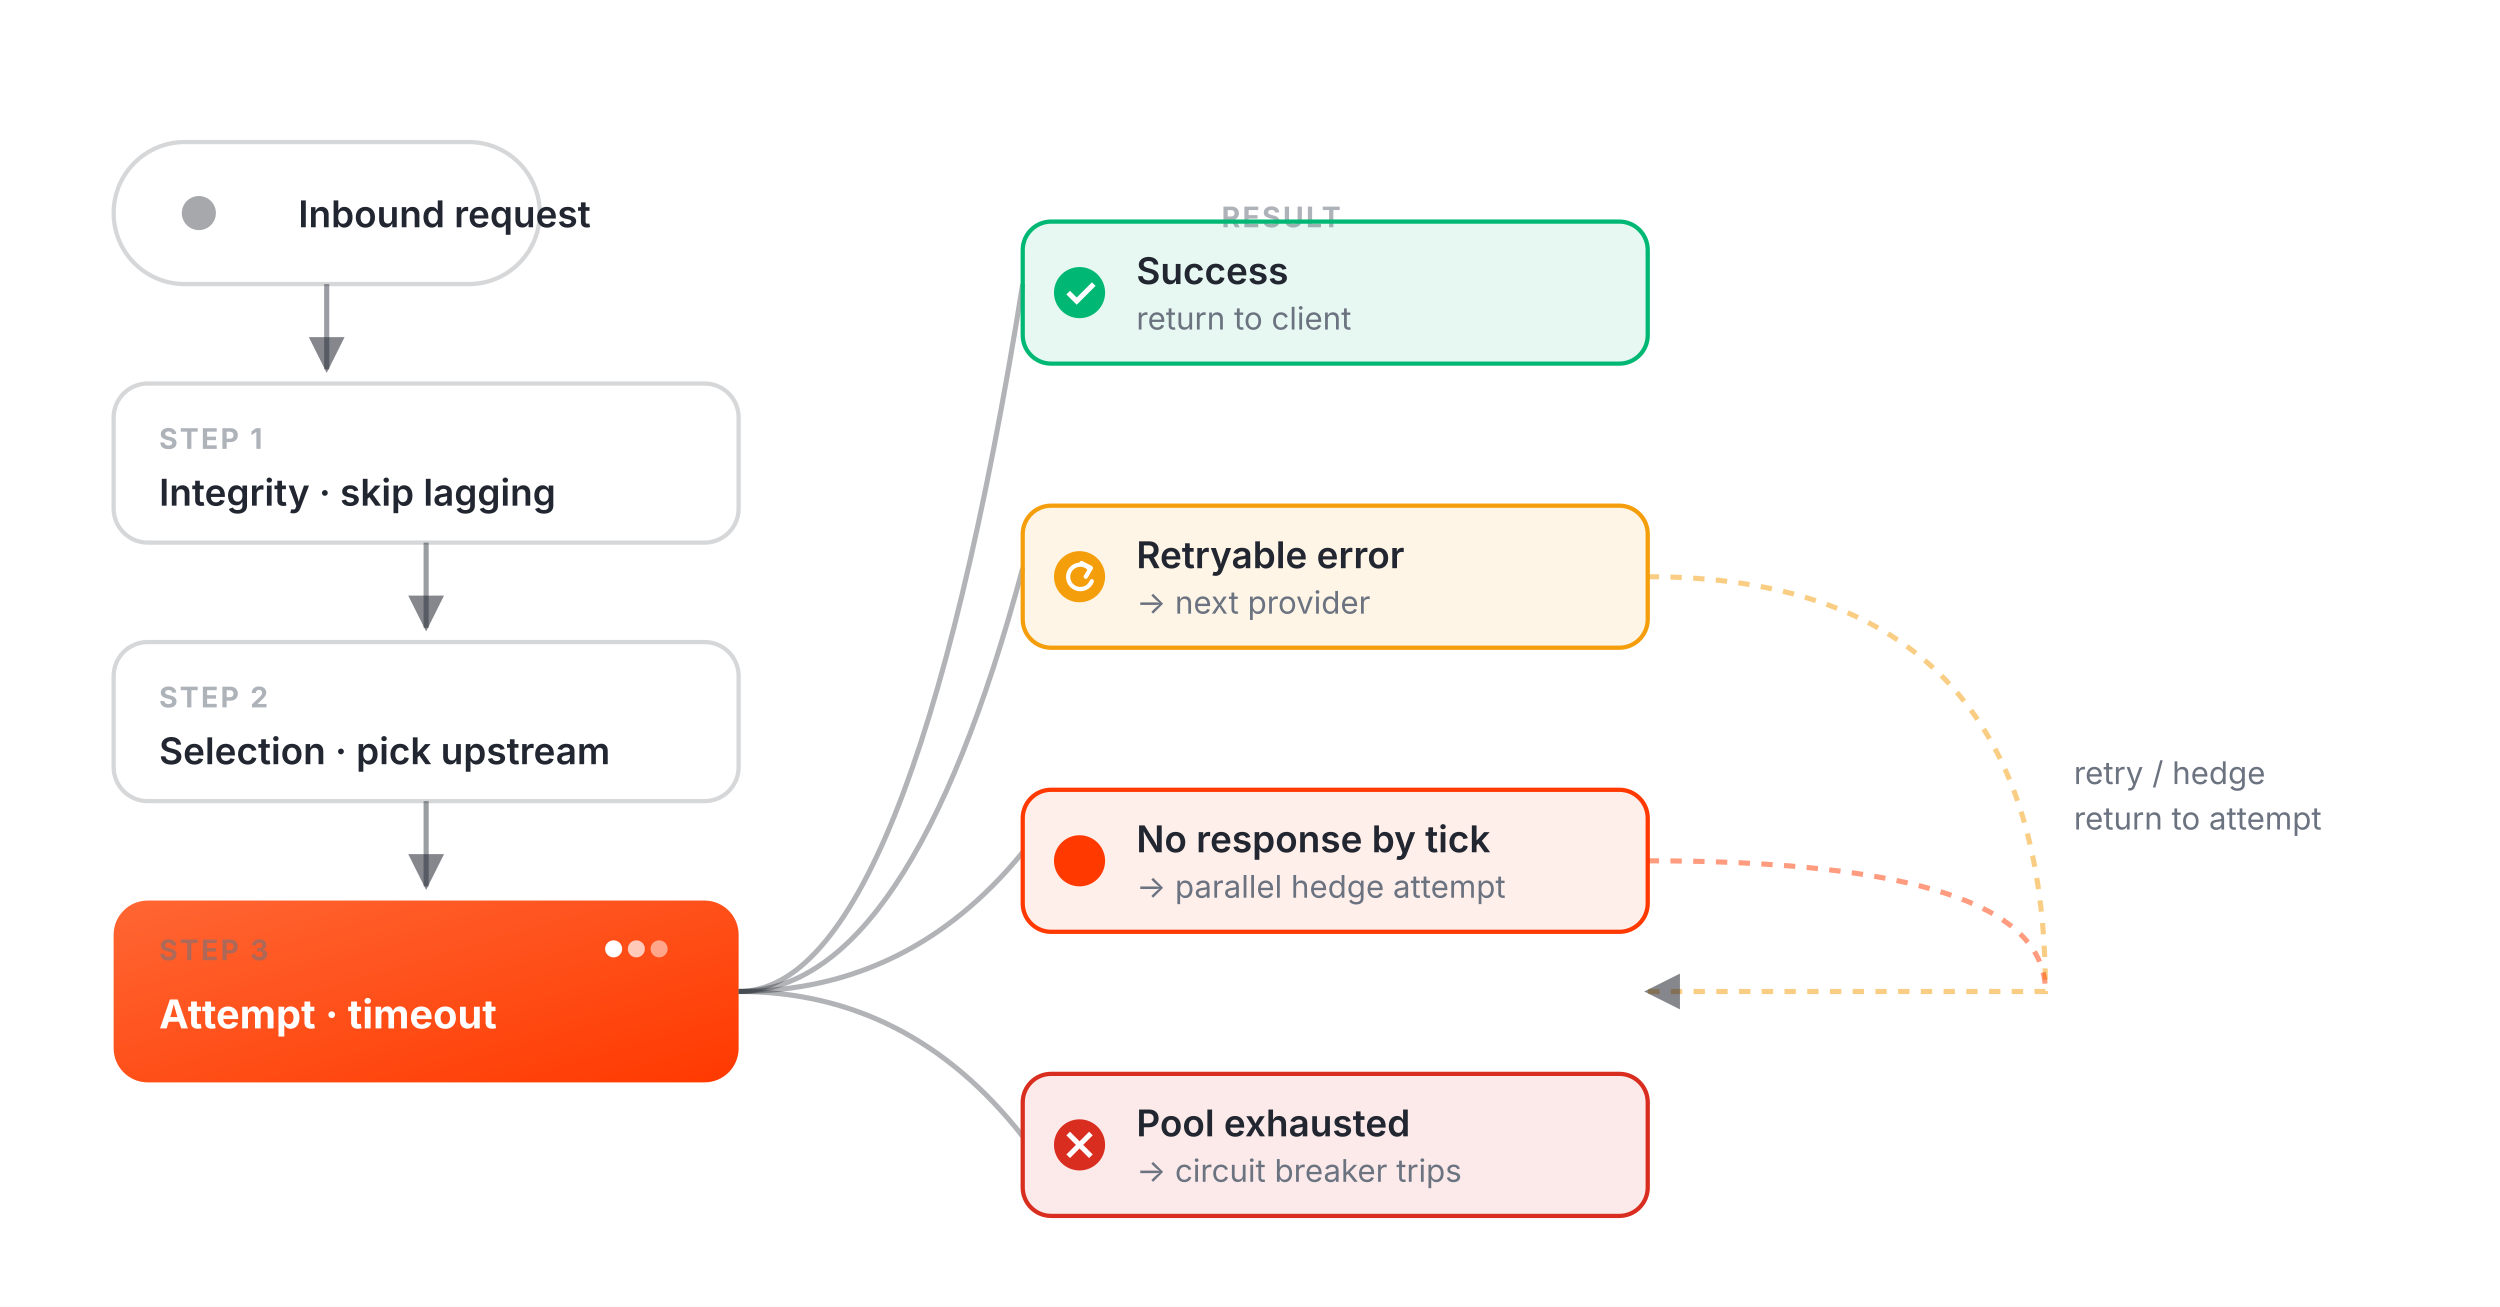
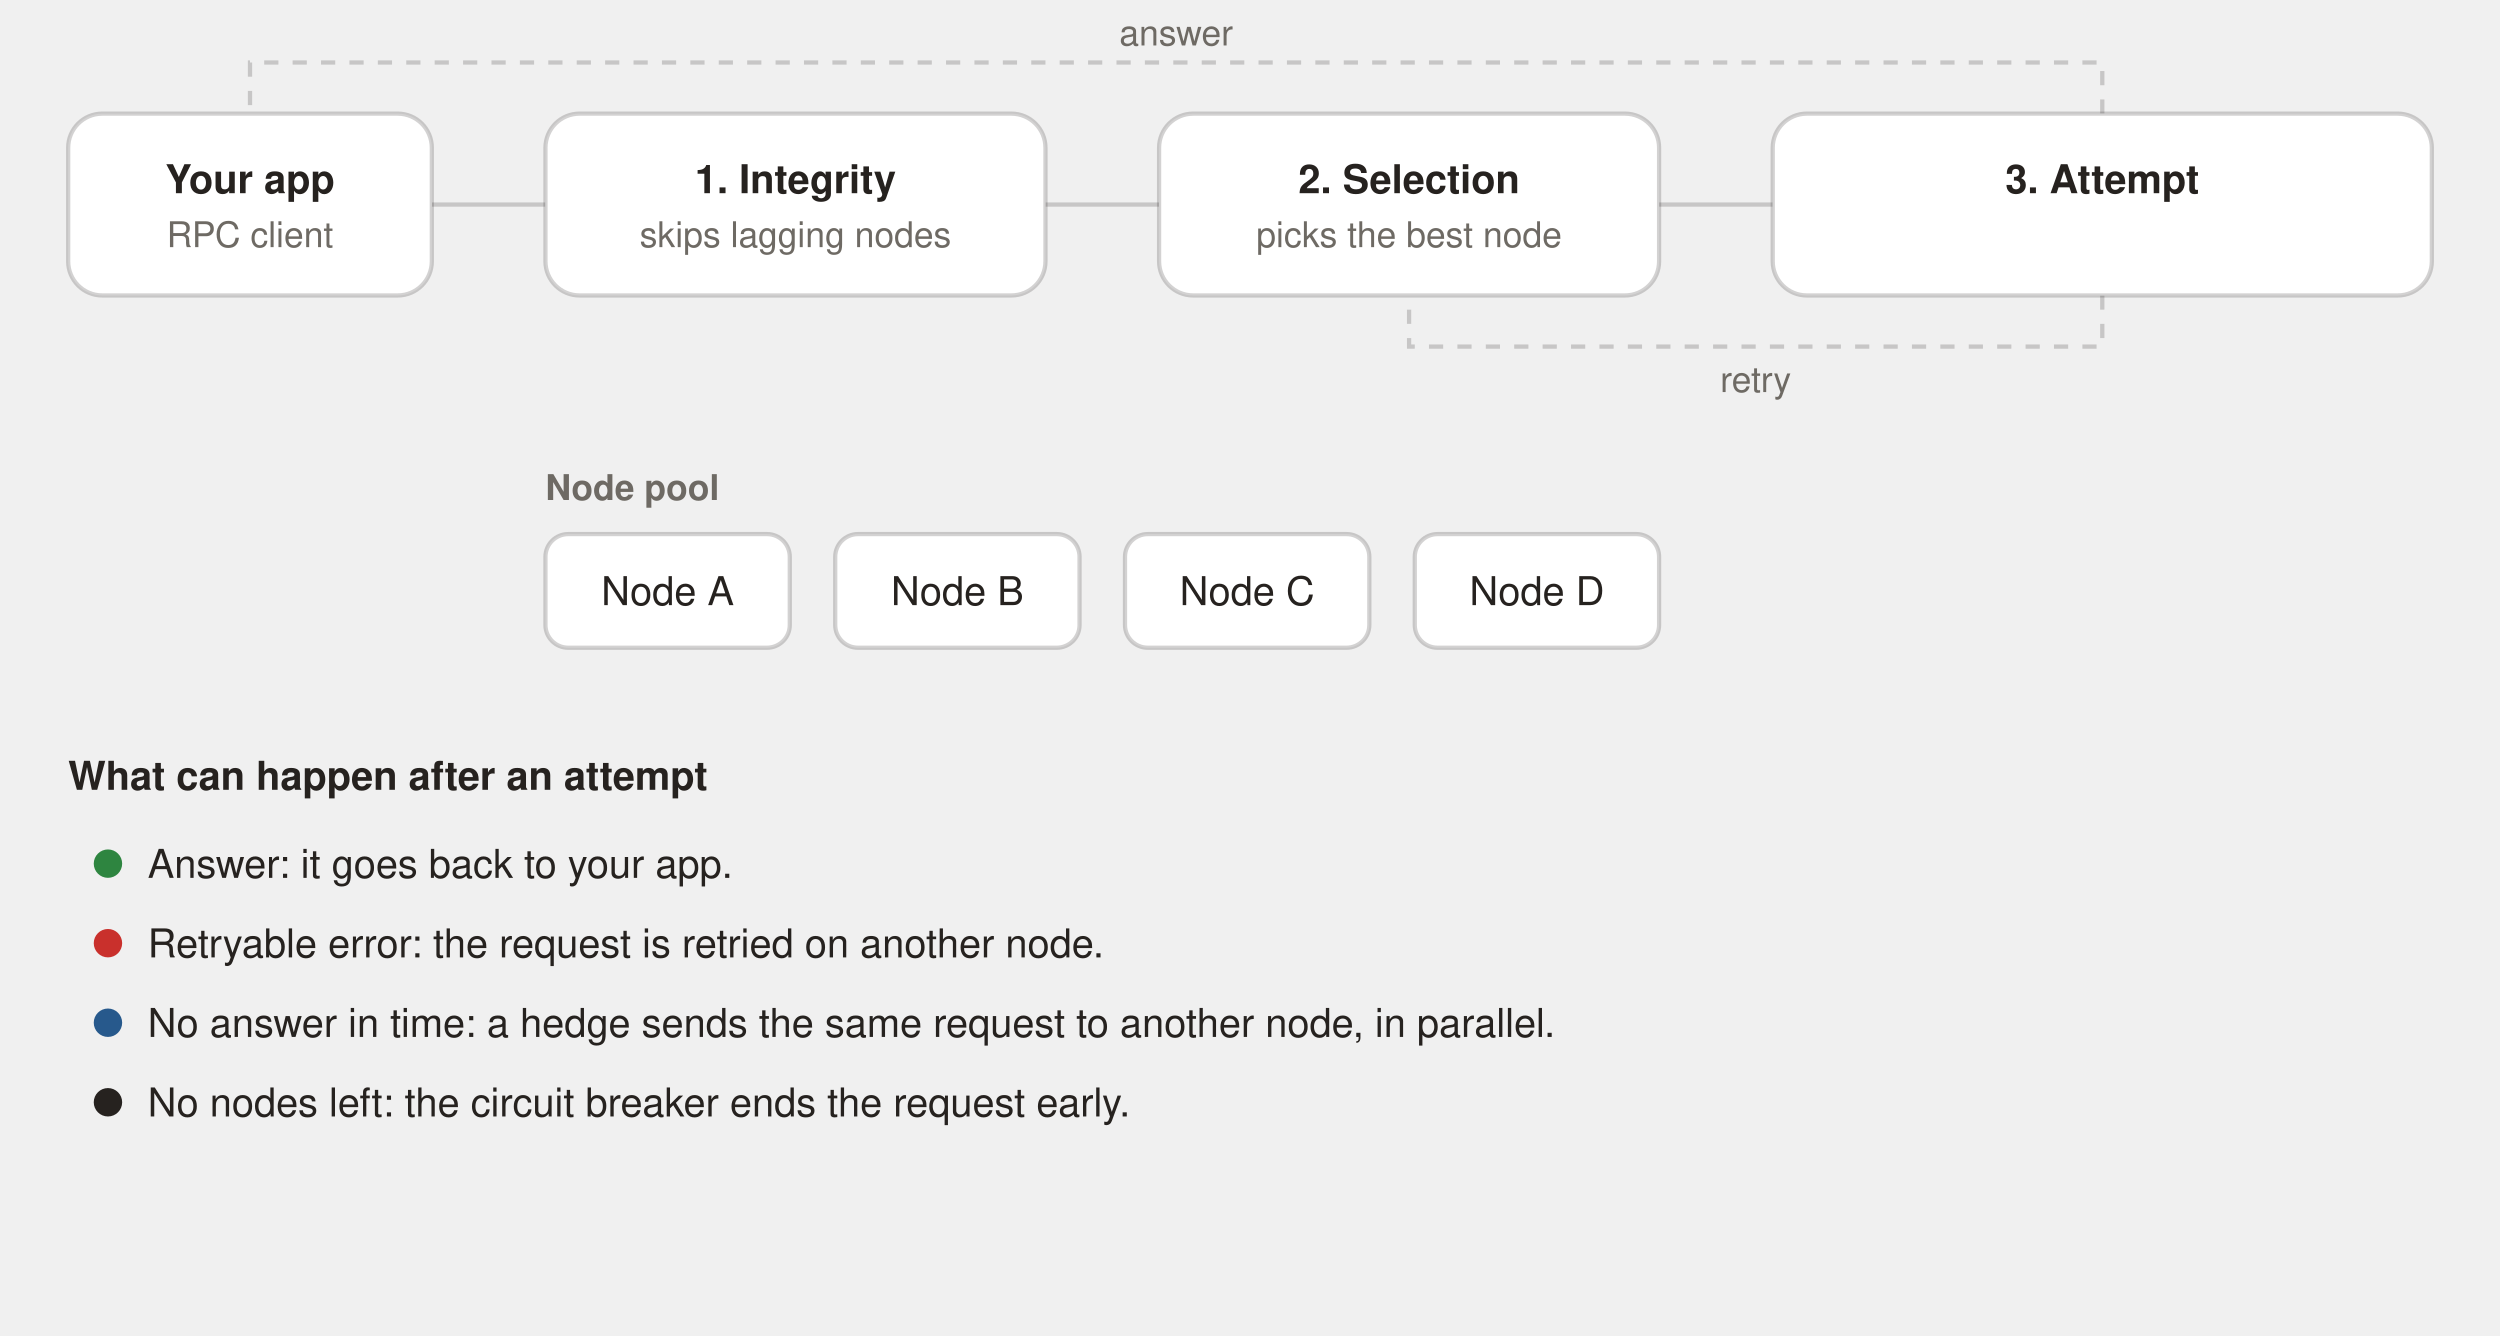
- <svg xmlns="http://www.w3.org/2000/svg" viewBox="0 0 880 460" role="img" aria-label="Failsafe pipeline: request flows through integrity, selection, attempt, then branches to success, retry, hedge, or circuit-breaker trip">
-   <defs>
-     <linearGradient id="magmaF" x1="0%" y1="0%" x2="100%" y2="100%">
-       <stop offset="0%" stop-color="#FF6633" />
-       <stop offset="100%" stop-color="#FF3900" />
-     </linearGradient>
-     <marker id="arrowF" viewBox="0 0 10 10" refX="9" refY="5" markerWidth="7" markerHeight="7" orient="auto">
-       <path d="M0 0 L10 5 L0 10 z" fill="#212630" fill-opacity="0.55" />
-     </marker>
-   </defs>
+ <svg xmlns="http://www.w3.org/2000/svg" viewBox="0 0 880 470" width="880" height="470" role="img" aria-label="Failover pipeline: an integrity check skips a node that is behind the chain head, selection picks Node A, Node A returns a retryable error, the router retries on Node B, and Node B's answer goes back to your app. A legend lists the four outcomes of an attempt.">
  <style>
-     .lbl   { font-family: Inter, system-ui, sans-serif; font-weight: 600; fill: #212630; font-size: 13px; }
-     .lblw  { font-family: Inter, system-ui, sans-serif; font-weight: 700; fill: #FFFFFF; font-size: 14px; }
-     .sub   { font-family: Inter, system-ui, sans-serif; font-size: 11px; fill: #6b7280; }
-     .step  { stroke: #212630; stroke-opacity: 0.18; fill: #FFFFFF; stroke-width: 1.5; }
-     .pill  { font-family: Inter, system-ui, sans-serif; font-size: 10px; font-weight: 700; letter-spacing: 0.08em; text-transform: uppercase; opacity: 0.55; fill: #6b7280; }
+     text { font-family: sohne, 'Helvetica Neue', Helvetica, Arial, sans-serif; }
+     .t { font-size: 14px; fill: #26221F; }
+     .b { font-weight: 700; }
+     .s { font-size: 12.5px; fill: #6E6A64; }
+     .still { display: none; }
+     @keyframes onA { 0%, 27.4% { opacity: 0; } 28%, 46% { opacity: 1; } 46.6%, 100% { opacity: 0; } }
+     .onA { animation: onA 12s linear infinite; }
+     .onA { opacity: 0; }
+     @keyframes onB { 0%, 57.4% { opacity: 0; } 58%, 96% { opacity: 1; } 96.6%, 100% { opacity: 0; } }
+     .onB { animation: onB 12s linear infinite; }
+     .onB { opacity: 0; }
+     @keyframes lagD { 0%, 7.4% { opacity: 0; } 8%, 96% { opacity: 1; } 96.6%, 100% { opacity: 0; } }
+     .lagD { animation: lagD 12s linear infinite; }
+     .lagD { opacity: 0; }
+     @keyframes pickA { 0%, 17.4% { opacity: 0; } 18%, 36% { opacity: 1; } 36.6%, 100% { opacity: 0; } }
+     .pickA { animation: pickA 12s linear infinite; }
+     .pickA { opacity: 0; }
+     @keyframes failA { 0%, 35.4% { opacity: 0; } 36%, 96% { opacity: 1; } 96.6%, 100% { opacity: 0; } }
+     .failA { animation: failA 12s linear infinite; }
+     .failA { opacity: 0; }
+     @keyframes pickB { 0%, 47.4% { opacity: 0; } 48%, 62% { opacity: 1; } 62.6%, 100% { opacity: 0; } }
+     .pickB { animation: pickB 12s linear infinite; }
+     .pickB { opacity: 0; }
+     @keyframes okB { 0%, 61.4% { opacity: 0; } 62%, 96% { opacity: 1; } 96.6%, 100% { opacity: 0; } }
+     .okB { animation: okB 12s linear infinite; }
+     .okB { opacity: 0; }
+     @keyframes attFail { 0%, 35.4% { opacity: 0; } 36%, 46% { opacity: 1; } 46.6%, 100% { opacity: 0; } }
+     .attFail { animation: attFail 12s linear infinite; }
+     .attFail { opacity: 0; }
+     @keyframes attOk { 0%, 61.4% { opacity: 0; } 62%, 82% { opacity: 1; } 82.6%, 100% { opacity: 0; } }
+     .attOk { animation: attOk 12s linear infinite; }
+     .attOk { opacity: 0; }
+     @keyframes appok { 0%, 75.4% { opacity: 0; } 76%, 90% { opacity: 1; } 90.6%, 100% { opacity: 0; } }
+     .appok { animation: appok 12s linear infinite; }
+     .appok { opacity: 0; }
+     @keyframes hlRetry { 0%, 35.4% { opacity: 0; } 36%, 54% { opacity: 1; } 54.6%, 100% { opacity: 0; } }
+     .hlRetry { animation: hlRetry 12s linear infinite; }
+     .hlRetry { opacity: 0; }
+     @keyframes hlAnswer { 0%, 61.4% { opacity: 0; } 62%, 88% { opacity: 1; } 88.6%, 100% { opacity: 0; } }
+     .hlAnswer { animation: hlAnswer 12s linear infinite; }
+     .hlAnswer { opacity: 0; }
+     @keyframes req { 0%, 0% { transform: translate(152px, 72px); opacity: 0; } 0.8% { transform: translate(152px, 72px); opacity: 1; } 4% { transform: translate(192px, 72px); opacity: 1; } 4.8%, 100% { transform: translate(192px, 72px); opacity: 0; } }
+     .req { animation: req 12s linear infinite; }
+     .req { opacity: 0; }
+     @keyframes toSel { 0%, 12% { transform: translate(368px, 72px); opacity: 0; } 12.8% { transform: translate(368px, 72px); opacity: 1; } 16% { transform: translate(408px, 72px); opacity: 1; } 16.8%, 100% { transform: translate(408px, 72px); opacity: 0; } }
+     .toSel { animation: toSel 12s linear infinite; }
+     .toSel { opacity: 0; }
+     @keyframes toAtt { 0%, 24% { transform: translate(584px, 72px); opacity: 0; } 24.8% { transform: translate(584px, 72px); opacity: 1; } 28% { transform: translate(624px, 72px); opacity: 1; } 28.8%, 100% { transform: translate(624px, 72px); opacity: 0; } }
+     .toAtt { animation: toAtt 12s linear infinite; }
+     .toAtt { opacity: 0; }
+     @keyframes retry { 0%, 40% { transform: translate(740px, 104px); opacity: 0; } 40.8% { transform: translate(740px, 104px); opacity: 1; } 41.26% { transform: translate(740px, 122px); opacity: 1; } 47.54% { transform: translate(496px, 122px); opacity: 1; } 48% { transform: translate(496px, 104px); opacity: 1; } 48.8%, 100% { transform: translate(496px, 104px); opacity: 0; } }
+     .retry { animation: retry 12s linear infinite; }
+     .retry { opacity: 0; }
+     @keyframes toAtt2 { 0%, 54% { transform: translate(584px, 72px); opacity: 0; } 54.8% { transform: translate(584px, 72px); opacity: 1; } 58% { transform: translate(624px, 72px); opacity: 1; } 58.8%, 100% { transform: translate(624px, 72px); opacity: 0; } }
+     .toAtt2 { animation: toAtt2 12s linear infinite; }
+     .toAtt2 { opacity: 0; }
+     @keyframes answer { 0%, 64% { transform: translate(740px, 40px); opacity: 0; } 64.8% { transform: translate(740px, 40px); opacity: 1; } 65.09% { transform: translate(740px, 22px); opacity: 1; } 75.71% { transform: translate(88px, 22px); opacity: 1; } 76% { transform: translate(88px, 40px); opacity: 1; } 76.8%, 100% { transform: translate(88px, 40px); opacity: 0; } }
+     .answer { animation: answer 12s linear infinite; }
+     .answer { opacity: 0; }
+     @keyframes c1 { 0%, 14% { opacity: 1; } 14.6%, 100% { opacity: 0; } }
+     .c1 { animation: c1 12s linear infinite; }
+     .c1 { opacity: 0; }
+     @keyframes c2 { 0%, 13.4% { opacity: 0; } 14%, 36% { opacity: 1; } 36.6%, 100% { opacity: 0; } }
+     .c2 { animation: c2 12s linear infinite; }
+     .c2 { opacity: 0; }
+     @keyframes c3 { 0%, 35.4% { opacity: 0; } 36%, 58% { opacity: 1; } 58.6%, 100% { opacity: 0; } }
+     .c3 { animation: c3 12s linear infinite; }
+     .c3 { opacity: 0; }
+     @keyframes c4 { 0%, 57.4% { opacity: 0; } 58%, 99% { opacity: 1; } 99.6%, 100% { opacity: 0; } }
+     .c4 { animation: c4 12s linear infinite; }
+     .c4 { opacity: 0; }
+     @media (prefers-reduced-motion: reduce) {
+       .onA, .onB, .lagD, .pickA, .failA, .pickB, .okB, .attFail, .attOk, .appok, .hlRetry, .hlAnswer, .req, .toSel, .toAtt, .retry, .toAtt2, .answer, .c1, .c2, .c3, .c4 { animation: none; }
+       .dot, .anim { display: none; }
+       .keep { opacity: 1; }
+       .still { display: inline; }
+     }
  </style>
-   <rect width="880" height="460" fill="#FFFFFF" />
-   <rect x="40" y="50" width="150" height="50" rx="25" class="step" />
-   <circle cx="70" cy="75" r="6" fill="#212630" opacity="0.4" />
-   <text x="105" y="80" class="lbl" font-size="13">Inbound request</text>
-   <line x1="115" y1="100" x2="115" y2="130" stroke="#212630" stroke-opacity="0.45" stroke-width="1.8" marker-end="url(#arrowF)" />
-   <rect x="40" y="135" width="220" height="56" rx="12" class="step" />
-   <text x="56" y="158" class="pill">STEP 1</text>
-   <text x="56" y="178" class="lbl">Integrity · skip lagging</text>
-   <line x1="150" y1="191" x2="150" y2="221" stroke="#212630" stroke-opacity="0.45" stroke-width="1.8" marker-end="url(#arrowF)" />
-   <rect x="40" y="226" width="220" height="56" rx="12" class="step" />
-   <text x="56" y="249" class="pill">STEP 2</text>
-   <text x="56" y="269" class="lbl">Selection · pick upstream</text>
-   <line x1="150" y1="282" x2="150" y2="312" stroke="#212630" stroke-opacity="0.45" stroke-width="1.8" marker-end="url(#arrowF)" />
-   <rect x="40" y="317" width="220" height="64" rx="12" fill="url(#magmaF)" />
-   <circle cx="232" cy="334" r="3" fill="#FFFFFF" opacity="0.5" />
-   <circle cx="224" cy="334" r="3" fill="#FFFFFF" opacity="0.7" />
-   <circle cx="216" cy="334" r="3" fill="#FFFFFF" />
-   <text x="56" y="338" class="pill" fill="#FFFFFF" opacity="0.7">STEP 3</text>
-   <text x="56" y="362" class="lblw">Attempt · timeout</text>
-   <text x="430" y="80" class="pill">RESULT</text>
-   <path d="M 260 349 Q 320 349, 360 100" stroke="#212630" stroke-opacity="0.35" stroke-width="1.8" fill="none" />
-   <path d="M 260 349 Q 320 349, 360 200" stroke="#212630" stroke-opacity="0.35" stroke-width="1.8" fill="none" />
-   <path d="M 260 349 Q 320 349, 360 300" stroke="#212630" stroke-opacity="0.35" stroke-width="1.8" fill="none" />
-   <path d="M 260 349 Q 320 349, 360 400" stroke="#212630" stroke-opacity="0.35" stroke-width="1.8" fill="none" />
-   <g>
-     <rect x="360" y="78" width="220" height="50" rx="10" fill="#00b873" fill-opacity="0.10" stroke="#00b873" stroke-width="1.5" />
-     <circle cx="380" cy="103" r="9" fill="#00b873" />
-     <path d="M 376 103 L 379 106 L 385 100" stroke="#FFFFFF" stroke-width="1.8" fill="none" />
-     <text x="400" y="100" class="lbl">Success</text>
-     <text x="400" y="116" class="sub">return to client</text>
+   <path d="M 152 72 L 192 72" fill="none" stroke="#26221F" stroke-opacity="0.2" stroke-width="1.5" />
+   <path d="M 368 72 L 408 72" fill="none" stroke="#26221F" stroke-opacity="0.2" stroke-width="1.5" />
+   <path d="M 584 72 L 624 72" fill="none" stroke="#26221F" stroke-opacity="0.2" stroke-width="1.5" />
+   <path d="M 740 40 L 740 22 L 88 22 L 88 40" fill="none" stroke="#26221F" stroke-opacity="0.2" stroke-width="1.5" stroke-dasharray="5 5" />
+   <path d="M 740 104 L 740 122 L 496 122 L 496 104" fill="none" stroke="#26221F" stroke-opacity="0.2" stroke-width="1.5" stroke-dasharray="5 5" />
+   <text x="414" y="16" text-anchor="middle" class="s">answer</text>
+   <text x="618" y="138" text-anchor="middle" class="s">retry</text>
+   <rect x="24" y="40" width="128" height="64" rx="12" fill="#FFFFFF" stroke="#26221F" stroke-opacity="0.2" stroke-width="1.5" />
+   <text x="88.0" y="68" text-anchor="middle" class="t b">Your app</text>
+   <text x="88.0" y="87" text-anchor="middle" class="s ">RPC client</text>
+   <rect x="192" y="40" width="176" height="64" rx="12" fill="#FFFFFF" stroke="#26221F" stroke-opacity="0.2" stroke-width="1.5" />
+   <text x="280.0" y="68" text-anchor="middle" class="t b">1. Integrity</text>
+   <text x="280.0" y="87" text-anchor="middle" class="s ">skips lagging nodes</text>
+   <rect x="408" y="40" width="176" height="64" rx="12" fill="#FFFFFF" stroke="#26221F" stroke-opacity="0.2" stroke-width="1.5" />
+   <text x="496.0" y="68" text-anchor="middle" class="t b">2. Selection</text>
+   <text x="496.0" y="87" text-anchor="middle" class="s ">picks the best node</text>
+   <rect x="624" y="40" width="232" height="64" rx="12" fill="#FFFFFF" stroke="#26221F" stroke-opacity="0.2" stroke-width="1.5" />
+   <text x="740.0" y="68" text-anchor="middle" class="t b">3. Attempt</text>
+   <text x="740.0" y="87" text-anchor="middle" class="s "> </text>
+   <g class="anim">
+     <text x="740" y="87" text-anchor="middle" class="s onA">sent to Node A</text>
+     <text x="740" y="87" text-anchor="middle" class="s onB">sent to Node B</text>
  </g>
-   <g>
-     <rect x="360" y="178" width="220" height="50" rx="10" fill="#f59e0b" fill-opacity="0.10" stroke="#f59e0b" stroke-width="1.5" />
-     <circle cx="380" cy="203" r="9" fill="#f59e0b" />
-     <path d="M 383.4 200.1 A 4.3 4.3 0 1 0 384.3 204.6" fill="none" stroke="#FFFFFF" stroke-width="1.5" stroke-linecap="round" />
-     <path d="M 380.7 198.2 L 384 199.9 L 382.2 203" fill="none" stroke="#FFFFFF" stroke-width="1.5" stroke-linecap="round" stroke-linejoin="round" />
-     <text x="400" y="200" class="lbl">Retryable error</text>
-     <text x="400" y="216" class="sub">→ next provider</text>
+   <text x="192" y="176" class="s b">Node pool</text>
+   <rect x="192" y="188" width="86" height="40" rx="8" fill="#FFFFFF" stroke="#26221F" stroke-opacity="0.2" stroke-width="1.5" />
+   <text x="235" y="213" text-anchor="middle" class="t">Node A</text>
+   <rect x="294" y="188" width="86" height="40" rx="8" fill="#FFFFFF" stroke="#26221F" stroke-opacity="0.2" stroke-width="1.5" />
+   <text x="337" y="213" text-anchor="middle" class="t">Node B</text>
+   <rect x="396" y="188" width="86" height="40" rx="8" fill="#FFFFFF" stroke="#26221F" stroke-opacity="0.2" stroke-width="1.5" />
+   <text x="439" y="213" text-anchor="middle" class="t">Node C</text>
+   <rect x="498" y="188" width="86" height="40" rx="8" fill="#FFFFFF" stroke="#26221F" stroke-opacity="0.2" stroke-width="1.5" />
+   <text x="541" y="213" text-anchor="middle" class="t">Node D</text>
+   <g class="anim">
+     <g class="lagD">
+       <rect x="498" y="188" width="86" height="40" rx="8" fill="#F6F3EF" />
+       <text x="541" y="213" text-anchor="middle" class="t" style="fill:#9A958E">Node D</text>
+       <text x="541" y="246" text-anchor="middle" class="s">behind chain head</text>
+     </g>
+     <rect class="pickA" x="192" y="188" width="86" height="40" rx="8" fill="none" stroke="#E8431C" stroke-width="2.5" />
+     <rect class="failA" x="192" y="188" width="86" height="40" rx="8" fill="none" stroke="#C9302C" stroke-width="2.5" />
+     <text x="235" y="246" text-anchor="middle" class="s failA" style="fill:#C9302C">error</text>
+     <rect class="pickB" x="294" y="188" width="86" height="40" rx="8" fill="none" stroke="#E8431C" stroke-width="2.5" />
+     <rect class="okB" x="294" y="188" width="86" height="40" rx="8" fill="none" stroke="#2E8540" stroke-width="2.5" />
+     <text x="337" y="246" text-anchor="middle" class="s okB" style="fill:#2E8540">answered</text>
+     <rect class="attFail" x="624" y="40" width="232" height="64" rx="12" fill="none" stroke="#C9302C" stroke-width="2.5" />
+     <g class="attFail">
+       <circle cx="856" cy="40" r="11" fill="#C9302C" />
+       <text x="856" y="44.5" text-anchor="middle" class="b" font-size="13" fill="#FFFFFF">✕</text>
+     </g>
+     <rect class="attOk" x="624" y="40" width="232" height="64" rx="12" fill="none" stroke="#2E8540" stroke-width="2.5" />
+     <g class="attOk">
+       <circle cx="856" cy="40" r="11" fill="#2E8540" />
+       <text x="856" y="44.5" text-anchor="middle" class="b" font-size="13" fill="#FFFFFF">✓</text>
+     </g>
+     <rect class="appok" x="24" y="40" width="128" height="64" rx="12" fill="none" stroke="#2E8540" stroke-width="2.5" />
+     <rect class="hlRetry" x="24" y="319" width="832" height="26" rx="6" fill="#F6F3EF" />
+     <rect class="hlAnswer" x="24" y="291" width="832" height="26" rx="6" fill="#F6F3EF" />
  </g>
-   <g>
-     <rect x="360" y="278" width="220" height="50" rx="10" fill="#FF3900" fill-opacity="0.08" stroke="#FF3900" stroke-width="1.5" />
-     <circle cx="380" cy="303" r="9" fill="#FF3900" />
-     <text x="400" y="300" class="lbl">No response by tick</text>
-     <text x="400" y="316" class="sub">→ parallel hedge attempt</text>
-   </g>
-   <g>
-     <rect x="360" y="378" width="220" height="50" rx="10" fill="#d92d20" fill-opacity="0.10" stroke="#d92d20" stroke-width="1.5" />
-     <circle cx="380" cy="403" r="9" fill="#d92d20" />
-     <line x1="376" y1="399" x2="384" y2="407" stroke="#FFFFFF" stroke-width="1.8" />
-     <line x1="384" y1="399" x2="376" y2="407" stroke="#FFFFFF" stroke-width="1.8" />
-     <text x="400" y="400" class="lbl">Pool exhausted</text>
-     <text x="400" y="416" class="sub">→ circuit breaker trips</text>
-   </g>
-   <path d="M 580 203 Q 720 203, 720 349 L 720 349 Q 720 349, 580 349" stroke="#f59e0b" stroke-opacity="0.5" stroke-width="1.8" stroke-dasharray="4 4" fill="none" marker-end="url(#arrowF)" />
-   <text x="730" y="276" class="sub">retry / hedge</text>
-   <text x="730" y="292" class="sub">return to attempt</text>
-   <path d="M 580 303 Q 720 303, 720 349" stroke="#FF3900" stroke-opacity="0.5" stroke-width="1.8" stroke-dasharray="4 4" fill="none" />
+   <text x="24" y="278" class="t b">What can happen after an attempt</text>
+   <circle cx="38" cy="304" r="5" fill="#2E8540" />
+   <text x="52" y="309" class="t">Answer: it goes back to your app.</text>
+   <circle cx="38" cy="332" r="5" fill="#C9302C" />
+   <text x="52" y="337" class="t">Retryable error: the request is retried on another node.</text>
+   <circle cx="38" cy="360" r="5" fill="#27598C" />
+   <text x="52" y="365" class="t">No answer in time: a hedge sends the same request to another node, in parallel.</text>
+   <circle cx="38" cy="388" r="5" fill="#26221F" />
+   <text x="52" y="393" class="t">No nodes left: the circuit breaker ends the request early.</text>
+   <circle class="dot req" cx="0" cy="0" r="6" fill="#26221F" />
+   <circle class="dot toSel" cx="0" cy="0" r="6" fill="#26221F" />
+   <circle class="dot toAtt" cx="0" cy="0" r="6" fill="#26221F" />
+   <circle class="dot retry" cx="0" cy="0" r="6" fill="#C9302C" />
+   <circle class="dot toAtt2" cx="0" cy="0" r="6" fill="#26221F" />
+   <circle class="dot answer" cx="0" cy="0" r="6" fill="#2E8540" />
+   <text x="24" y="454" class="t anim c1">
+     <tspan class="b" fill="#E8431C">1.</tspan> Integrity check: Node D is behind the chain head, so it is skipped.</text>
+   <text x="24" y="454" class="t anim c2">
+     <tspan class="b" fill="#E8431C">2.</tspan> Selection picks Node A, and the attempt sends the request to it.</text>
+   <text x="24" y="454" class="t anim c3">
+     <tspan class="b" fill="#E8431C">3.</tspan> Node A returns a retryable error, so the router goes back and picks Node B.</text>
+   <text x="24" y="454" class="t anim c4">
+     <tspan class="b" fill="#E8431C">4.</tspan> Node B answers, and the response goes back to your app.</text>
+   <text x="24" y="454" class="t still">Lagging nodes are skipped, a retryable error moves the request to another node, the answer returns.</text>
</svg>
